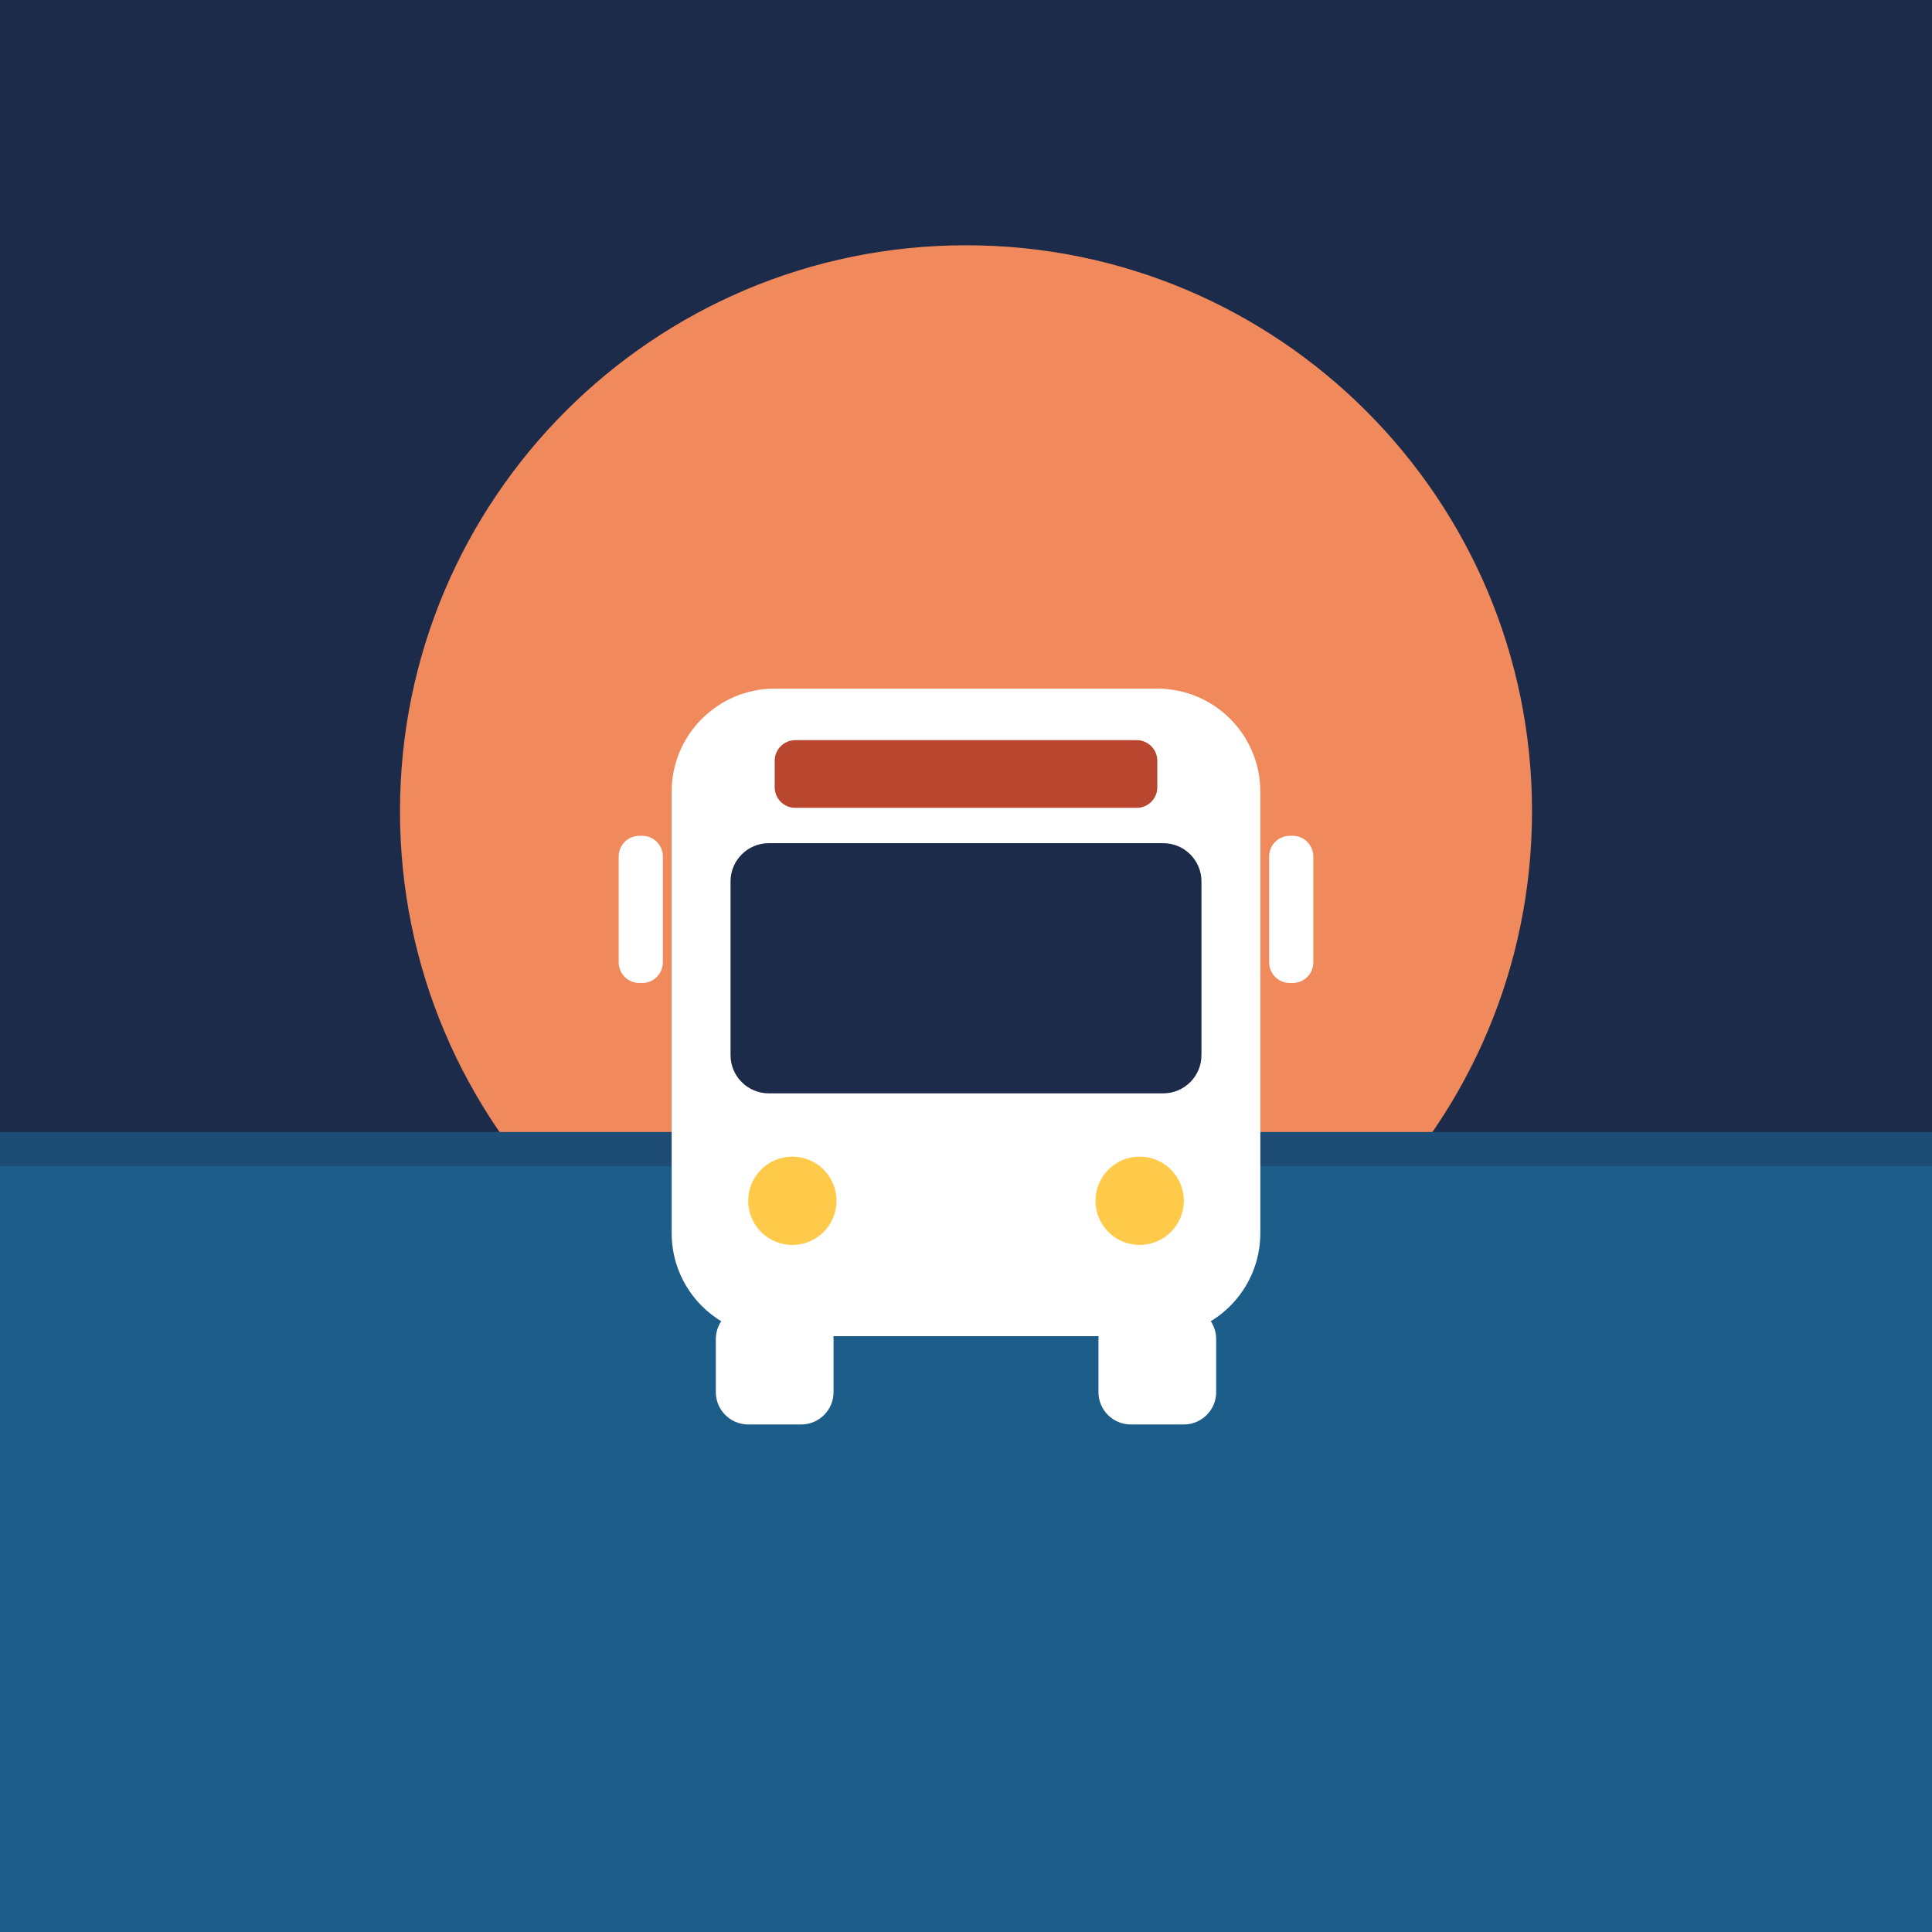
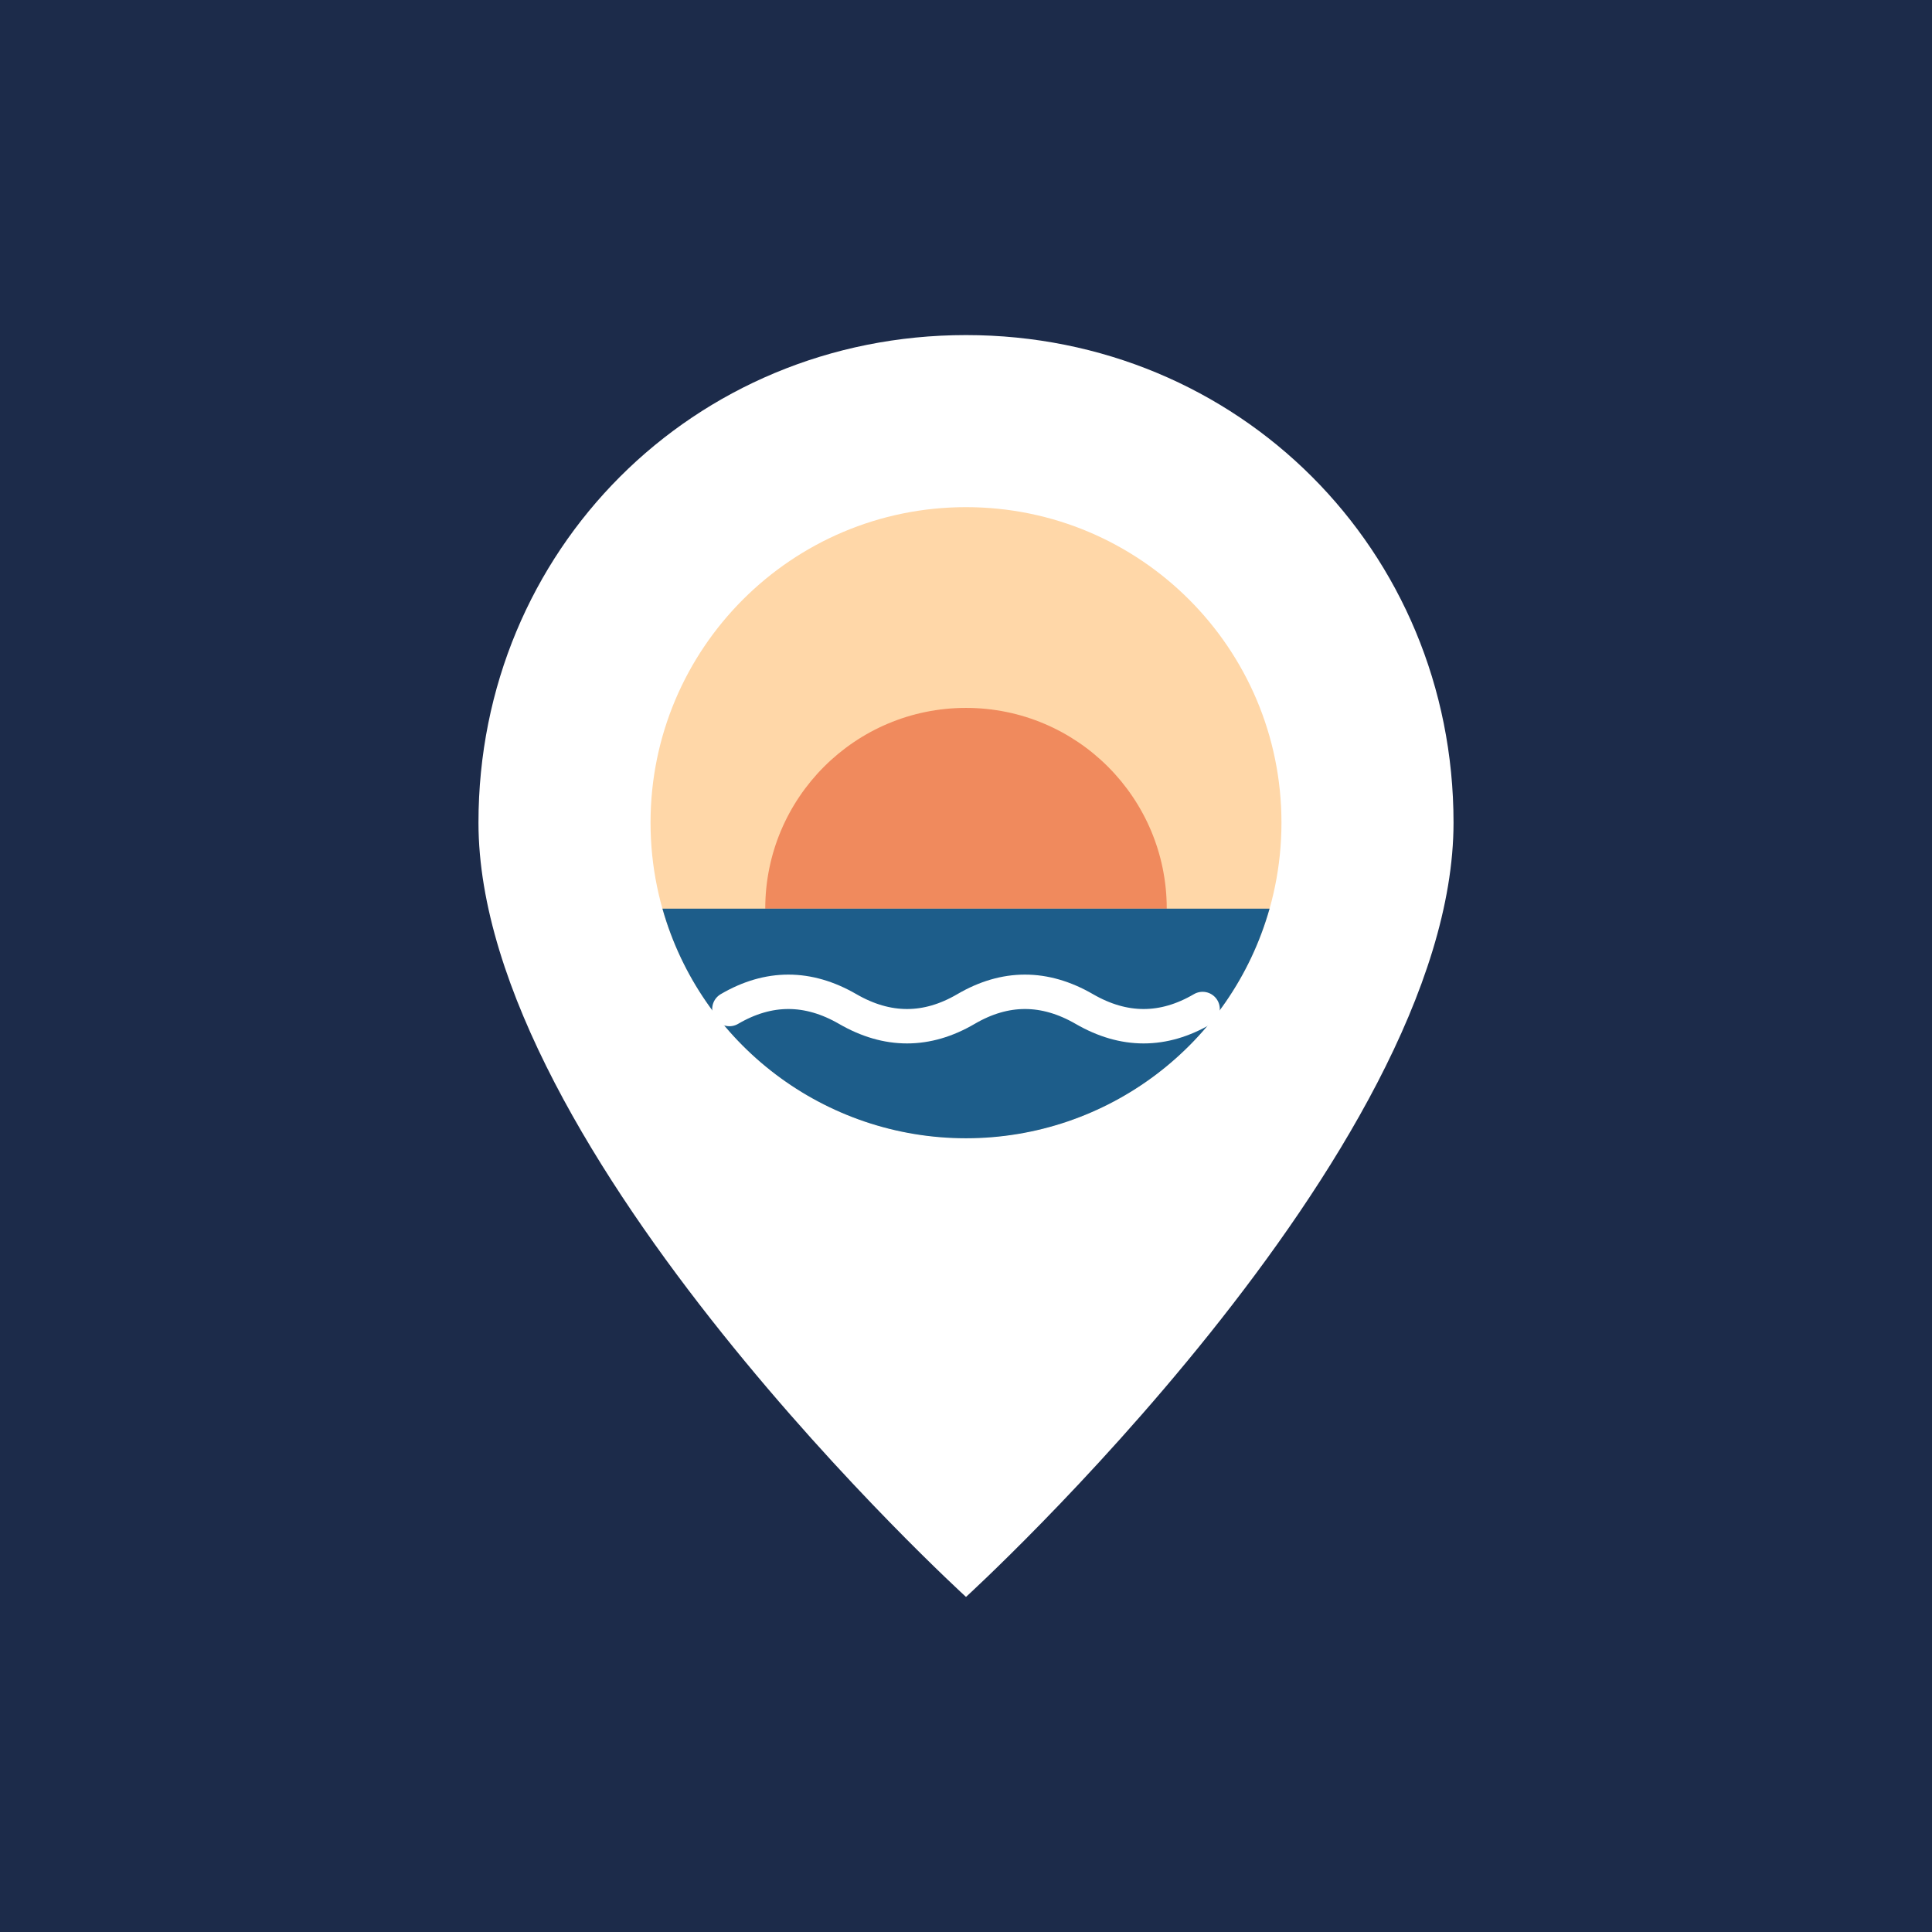
<svg xmlns="http://www.w3.org/2000/svg" viewBox="0 0 1024 1024">
  <rect id="background" width="1024" height="1024" fill="#1c2b4a" />
-   <circle cx="512" cy="430" r="300" fill="#f08a5d" />
-   <rect x="0" y="600" width="1024" height="424" fill="#1d5d8a" />
-   <rect x="0" y="600" width="1024" height="18" fill="#1c2b4a" opacity="0.35" />
-   <g id="bus" transform="translate(512 560) scale(0.78)">
-     <rect x="-200" y="-250" width="400" height="440" rx="70" fill="#fff" />
-     <rect x="-130" y="-215" width="260" height="46" rx="14" fill="#b9472f" />
-     <rect x="-160" y="-145" width="320" height="170" rx="26" fill="#1c2b4a" />
-     <circle cx="-118" cy="98" r="30" fill="#ffc94a" />
-     <circle cx="118" cy="98" r="30" fill="#ffc94a" />
-     <rect x="-170" y="170" width="80" height="80" rx="22" fill="#fff" />
-     <rect x="90" y="170" width="80" height="80" rx="22" fill="#fff" />
-     <rect x="-236" y="-150" width="30" height="100" rx="14" fill="#fff" />
-     <rect x="206" y="-150" width="30" height="100" rx="14" fill="#fff" />
+   <g transform="translate(512 512) scale(7.6) translate(-50 -50)">
+     <path d="M50 6C31 6 16 21 16 40c0 23 34 54 34 54s34-31 34-54C84 21 69 6 50 6z" fill="#ffffff" />
+     <circle cx="50" cy="40" r="22" fill="#ffd7a8" />
+     <path d="M36 46A14 14 0 0 1 64 46z" fill="#f08a5d" />
+     <path d="M28.83 46H71.17A22 22 0 0 1 28.83 46z" fill="#1d5d8a" />
+     <path d="M33.5 53q4.1-2.4 8.25 0t8.25 0t8.25 0t8.25 0" fill="none" stroke="#ffffff" stroke-width="2.4" stroke-linecap="round" />
  </g>
</svg>
